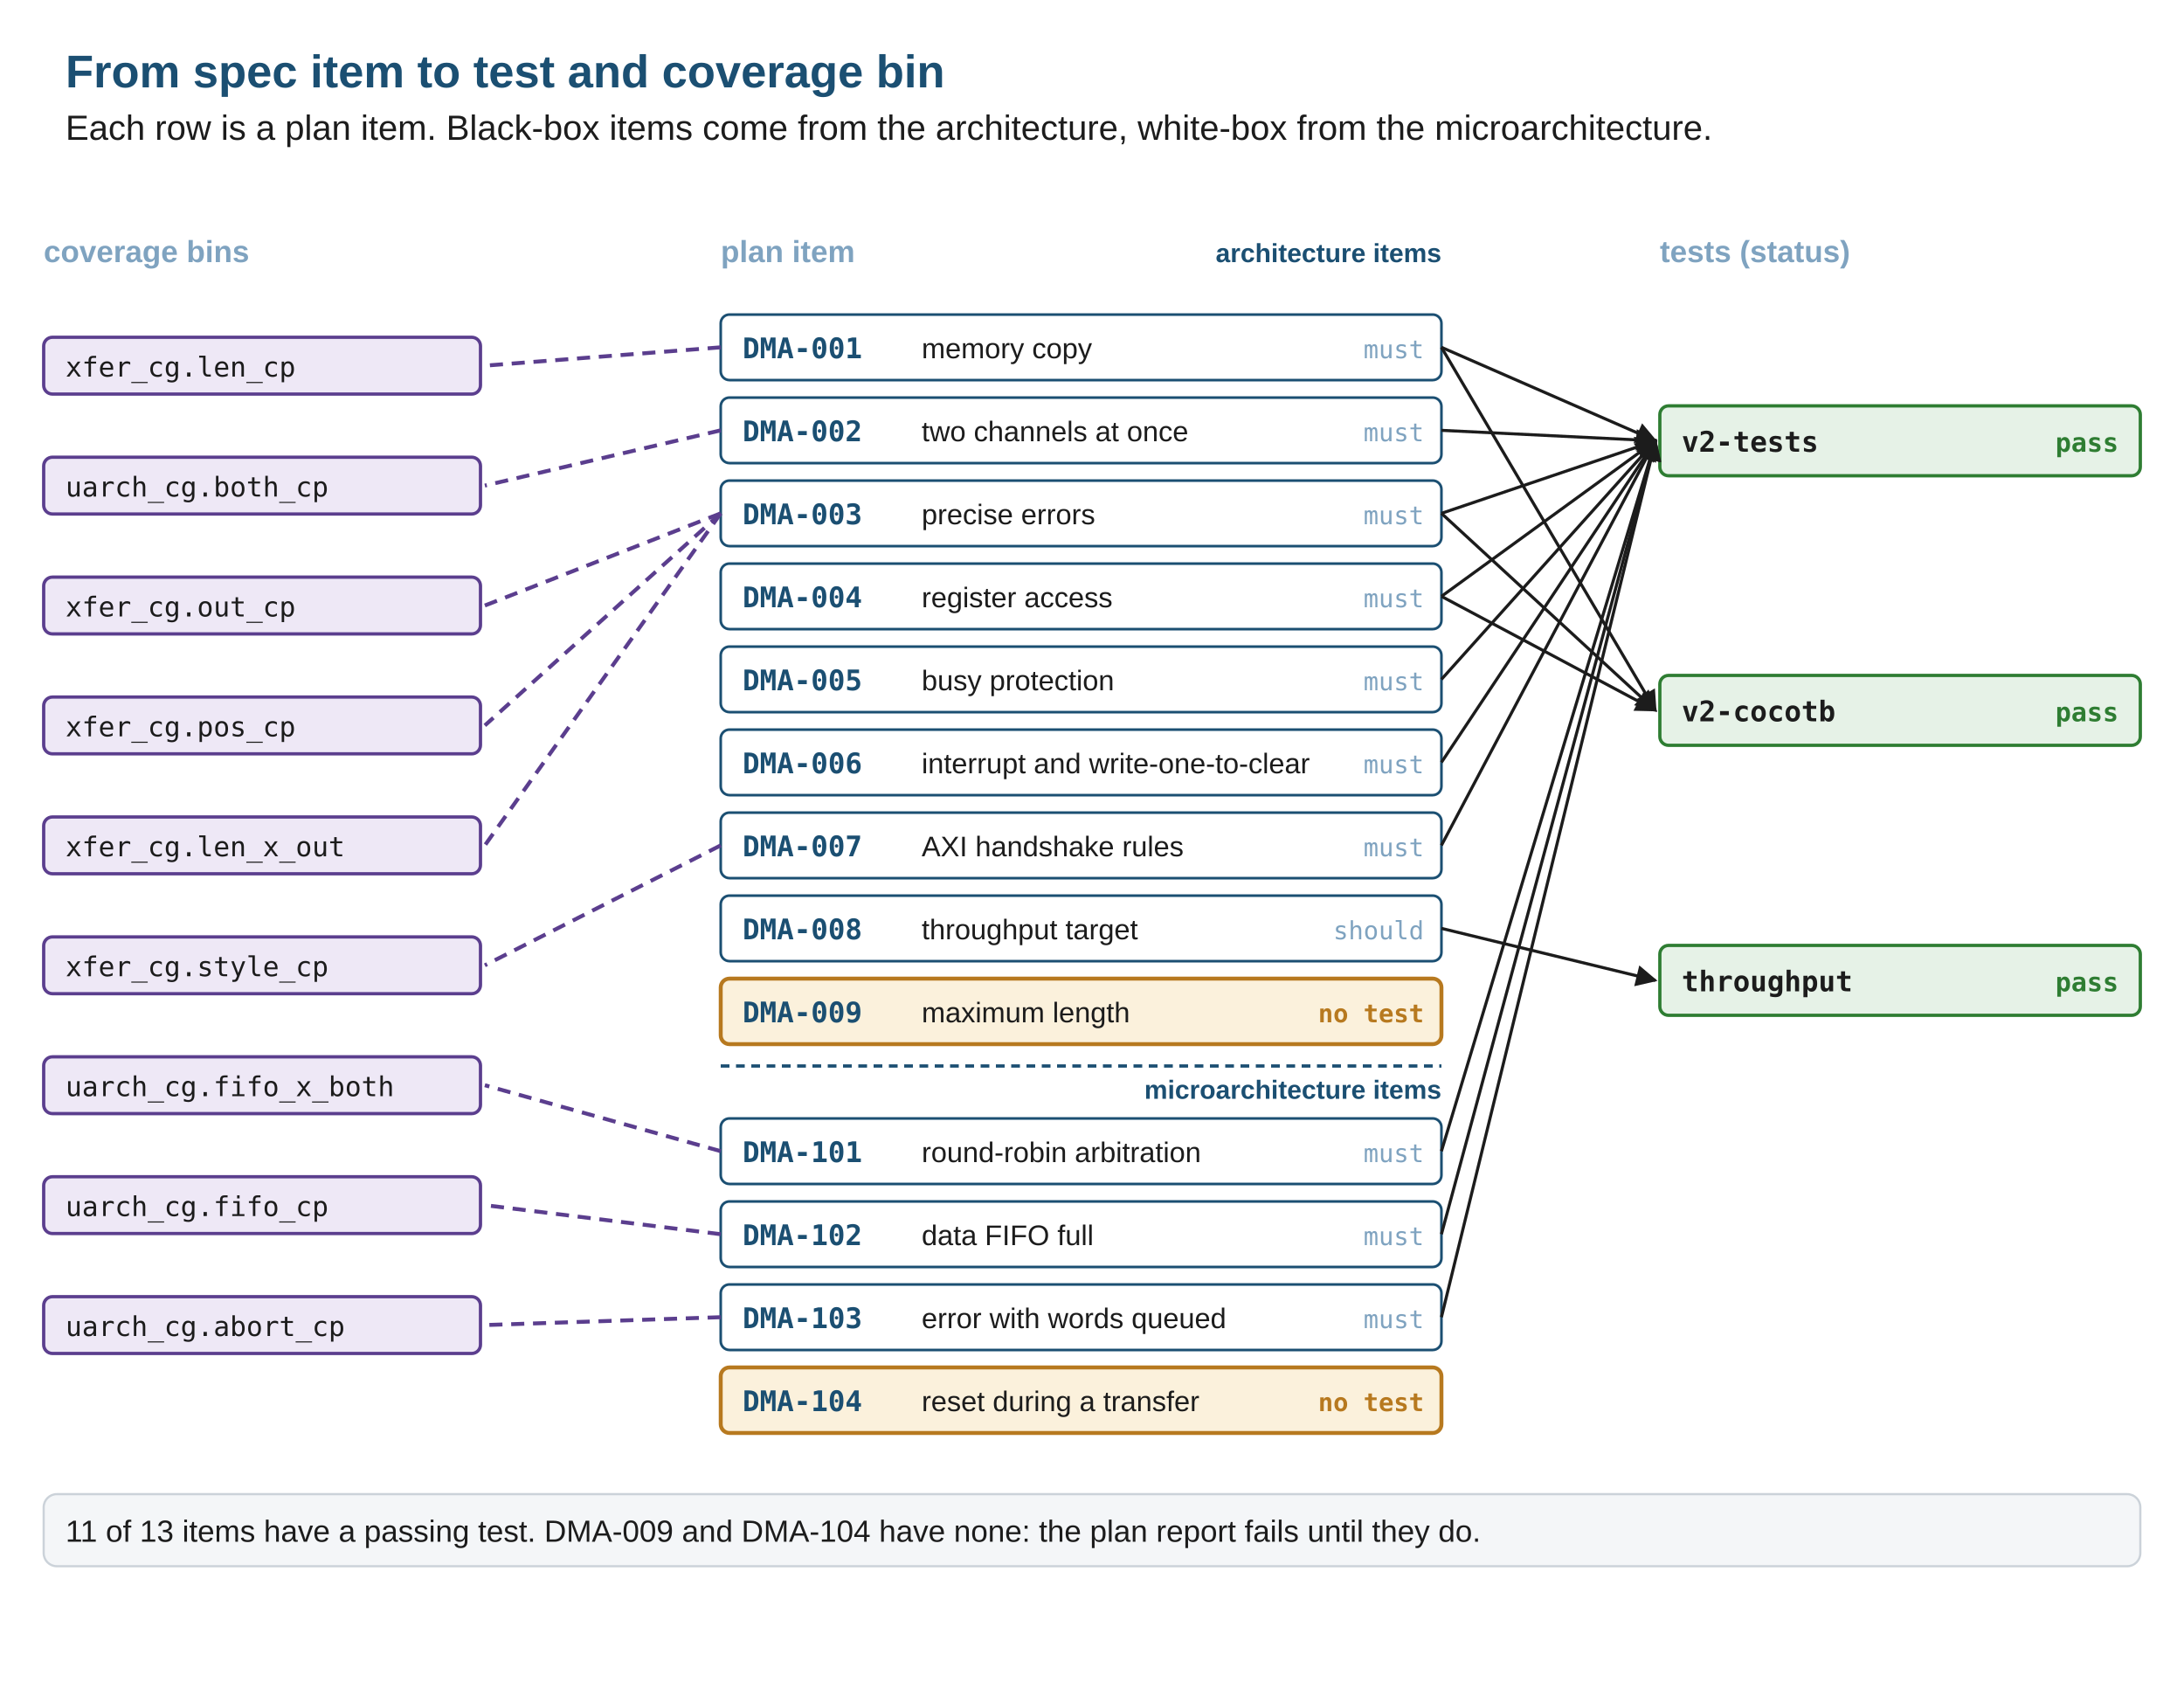
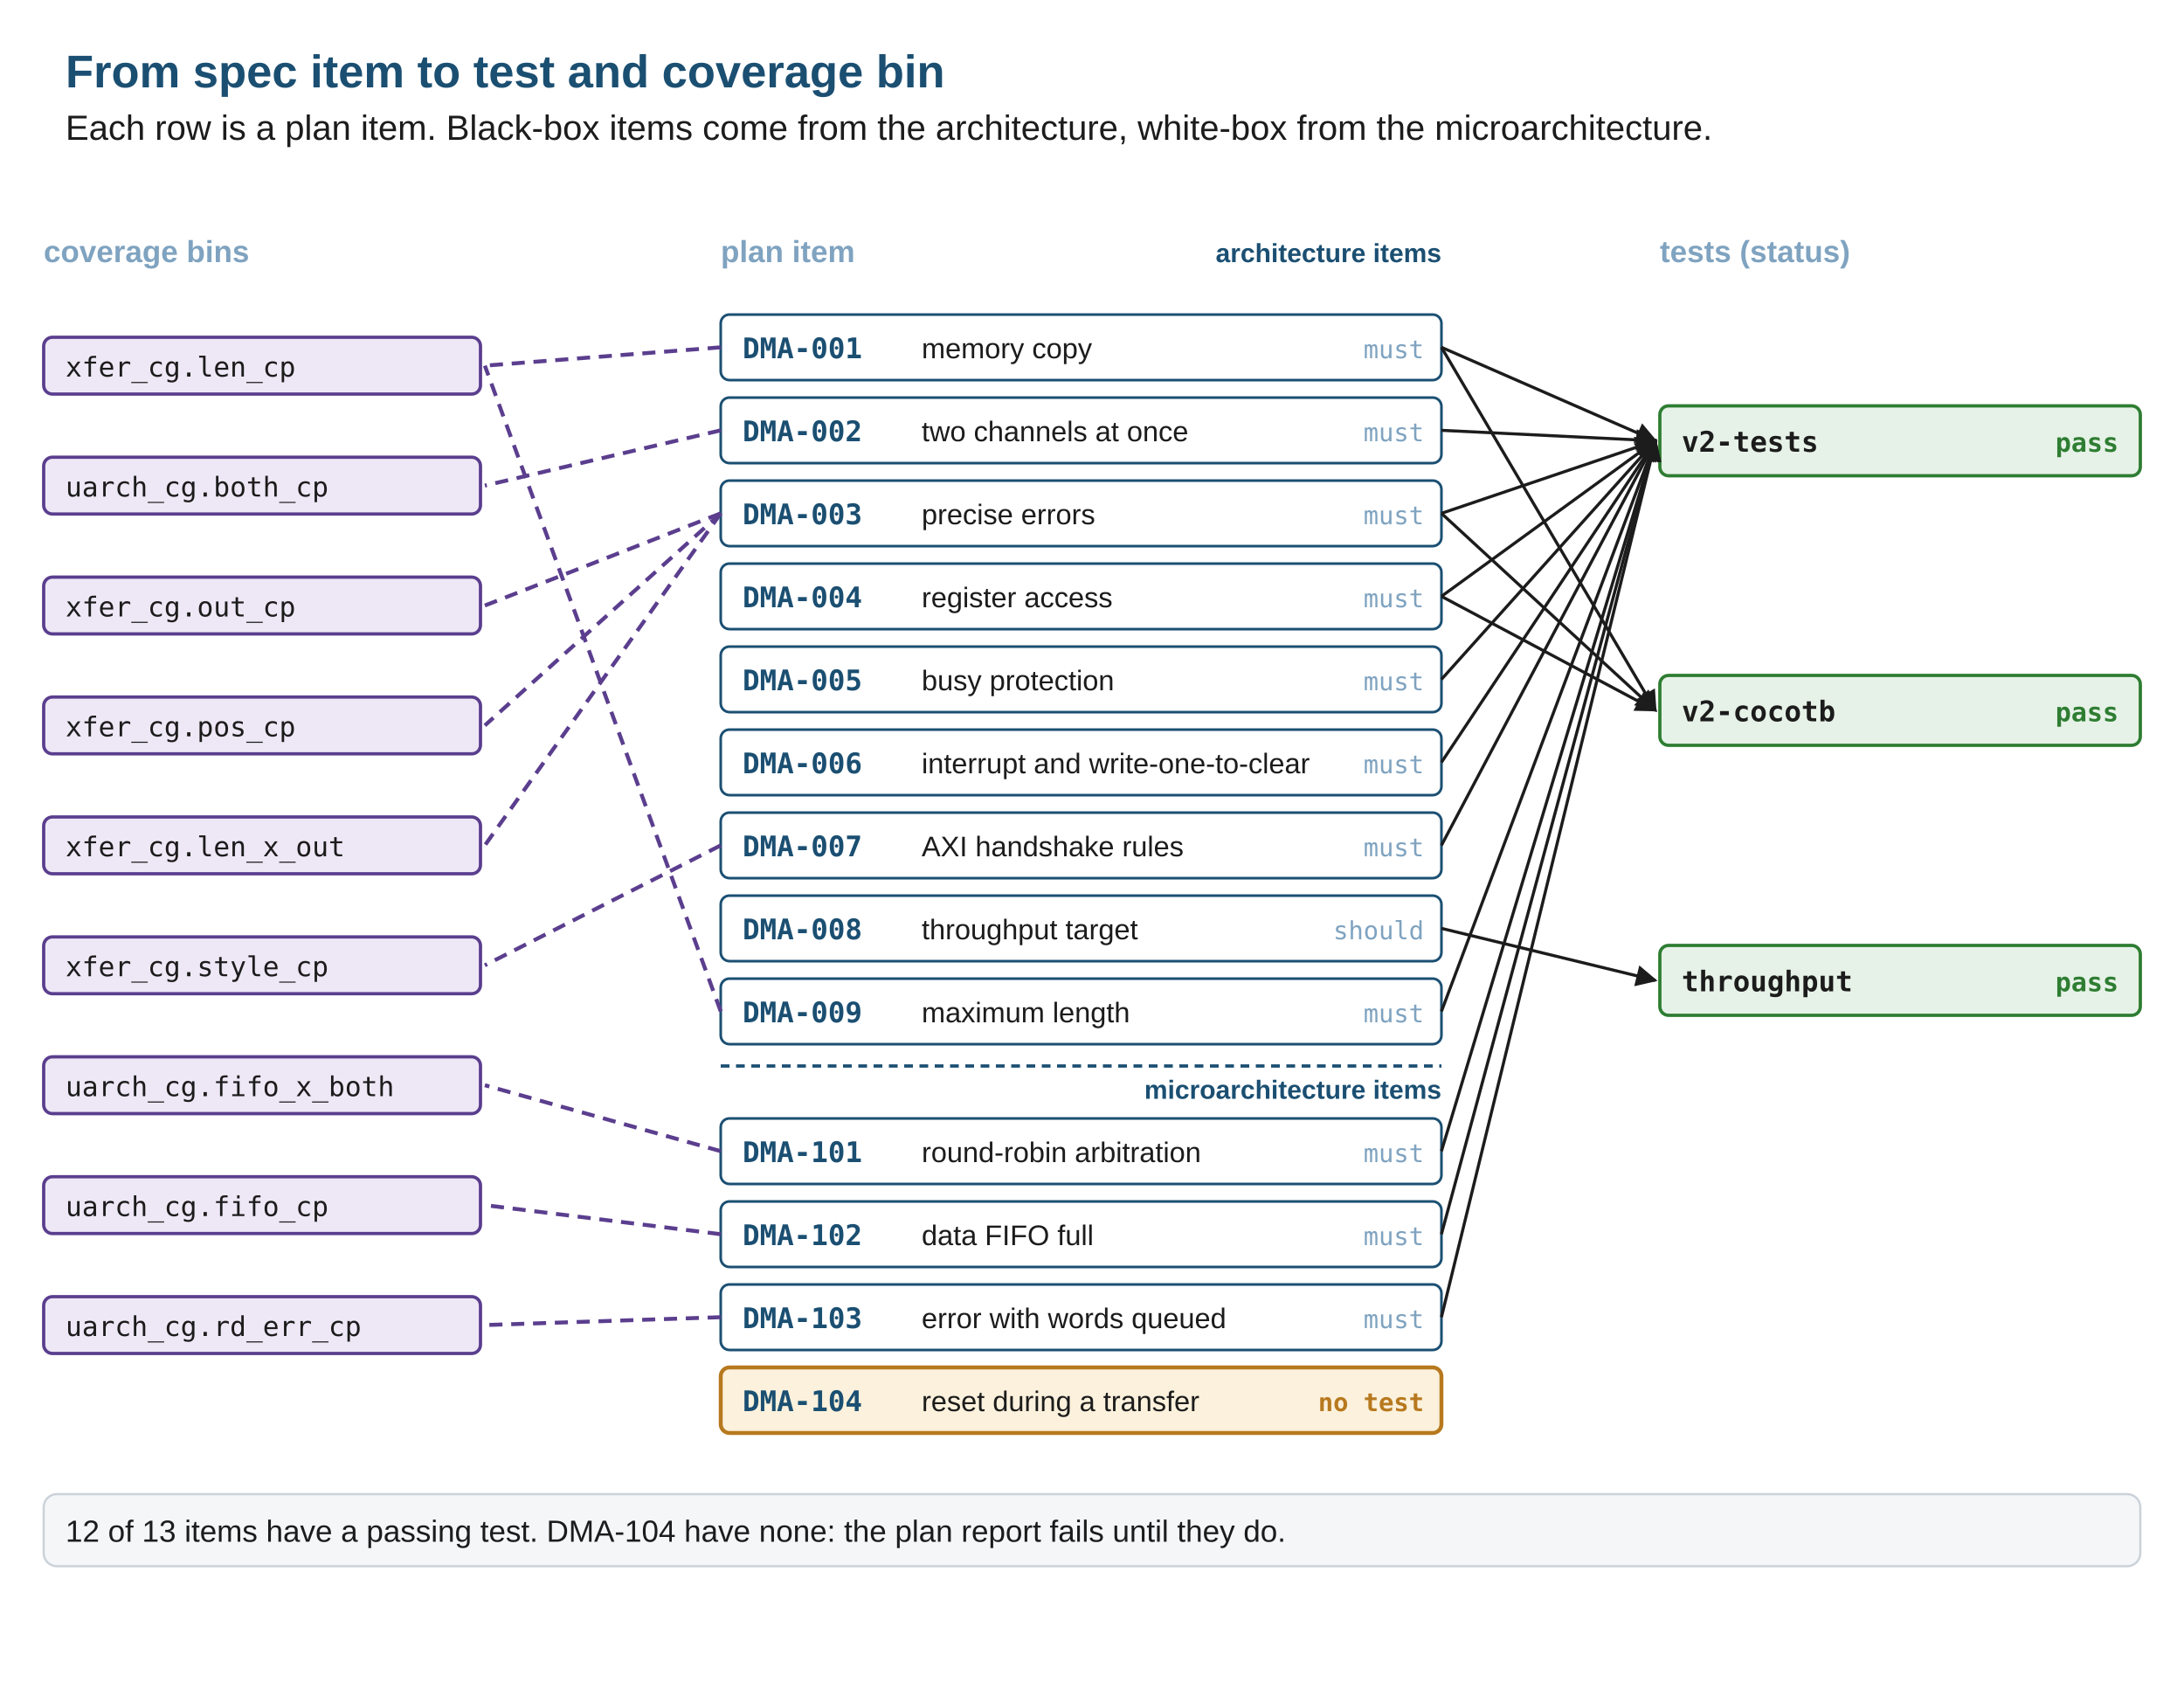
<svg xmlns="http://www.w3.org/2000/svg" viewBox="0 0 1000 770" width="1000" height="770" role="img" aria-label="Traceability diagram: coverage bins on the left, plan items in the middle, tests on the right; two must-have items have no test">
  <defs>
    <marker id="ah" viewBox="0 0 10 10" refX="9" refY="5" markerWidth="8" markerHeight="8" orient="auto-start-reverse">
      <path d="M0,0 L10,5 L0,10 Z" fill="#7FA3C0" />
    </marker>
    <marker id="ahj" viewBox="0 0 10 10" refX="9" refY="5" markerWidth="8" markerHeight="8" orient="auto-start-reverse">
      <path d="M0,0 L10,5 L0,10 Z" fill="#5B3E8E" />
    </marker>
    <marker id="ahd" viewBox="0 0 10 10" refX="9" refY="5" markerWidth="7" markerHeight="7" orient="auto-start-reverse">
      <path d="M0,0 L10,5 L0,10 Z" fill="#1B4F72" />
    </marker>
    <marker id="ahc" viewBox="0 0 10 10" refX="9" refY="5" markerWidth="7" markerHeight="7" orient="auto-start-reverse">
      <path d="M0,0 L10,5 L0,10 Z" fill="#B7791F" />
    </marker>
    <marker id="ahg" viewBox="0 0 10 10" refX="9" refY="5" markerWidth="7" markerHeight="7" orient="auto-start-reverse">
      <path d="M0,0 L10,5 L0,10 Z" fill="#1C1C1C" />
    </marker>
    <pattern id="hatch" width="6" height="6" patternUnits="userSpaceOnUse" patternTransform="rotate(45)">
      <line x1="0" y1="0" x2="0" y2="6" stroke="#CBD2D9" stroke-width="2" />
    </pattern>
  </defs>
  <rect width="1000" height="770" fill="white" />
  <text x="30" y="40.0" font-family="'Source Sans 3', 'Helvetica Neue', Arial, sans-serif" font-size="21" font-weight="700" text-anchor="start" fill="#1B4F72">From spec item to test and coverage bin</text>
  <text x="30" y="64.0" font-family="'Source Sans 3', 'Helvetica Neue', Arial, sans-serif" font-size="16" font-weight="400" text-anchor="start" fill="#1C1C1C">Each row is a plan item. Black-box items come from the architecture, white-box from the microarchitecture.</text>
  <text x="330.0" y="120.0" font-family="'Source Sans 3', 'Helvetica Neue', Arial, sans-serif" font-size="14" font-weight="700" text-anchor="start" fill="#7FA3C0">plan item</text>
  <text x="20.0" y="120.0" font-family="'Source Sans 3', 'Helvetica Neue', Arial, sans-serif" font-size="14" font-weight="700" text-anchor="start" fill="#7FA3C0">coverage bins</text>
  <text x="760.0" y="120.0" font-family="'Source Sans 3', 'Helvetica Neue', Arial, sans-serif" font-size="14" font-weight="700" text-anchor="start" fill="#7FA3C0">tests (status)</text>
  <rect x="20.0" y="154.4" width="200.0" height="26.0" rx="4" fill="#EEE8F6" stroke="#5B3E8E" stroke-width="1.5" />
  <text x="30.0" y="172.4" font-family="'JetBrains Mono', Menlo, monospace" font-size="12.5" font-weight="500" text-anchor="start" fill="#1C1C1C">xfer_cg.len_cp</text>
  <rect x="20.0" y="209.3" width="200.0" height="26.0" rx="4" fill="#EEE8F6" stroke="#5B3E8E" stroke-width="1.5" />
  <text x="30.0" y="227.3" font-family="'JetBrains Mono', Menlo, monospace" font-size="12.5" font-weight="500" text-anchor="start" fill="#1C1C1C">uarch_cg.both_cp</text>
  <rect x="20.0" y="264.2" width="200.0" height="26.0" rx="4" fill="#EEE8F6" stroke="#5B3E8E" stroke-width="1.5" />
  <text x="30.0" y="282.2" font-family="'JetBrains Mono', Menlo, monospace" font-size="12.5" font-weight="500" text-anchor="start" fill="#1C1C1C">xfer_cg.out_cp</text>
  <rect x="20.0" y="319.1" width="200.0" height="26.0" rx="4" fill="#EEE8F6" stroke="#5B3E8E" stroke-width="1.5" />
  <text x="30.0" y="337.1" font-family="'JetBrains Mono', Menlo, monospace" font-size="12.5" font-weight="500" text-anchor="start" fill="#1C1C1C">xfer_cg.pos_cp</text>
  <rect x="20.0" y="374.0" width="200.0" height="26.0" rx="4" fill="#EEE8F6" stroke="#5B3E8E" stroke-width="1.5" />
  <text x="30.0" y="392.0" font-family="'JetBrains Mono', Menlo, monospace" font-size="12.5" font-weight="500" text-anchor="start" fill="#1C1C1C">xfer_cg.len_x_out</text>
  <rect x="20.0" y="428.9" width="200.0" height="26.0" rx="4" fill="#EEE8F6" stroke="#5B3E8E" stroke-width="1.5" />
  <text x="30.0" y="446.9" font-family="'JetBrains Mono', Menlo, monospace" font-size="12.5" font-weight="500" text-anchor="start" fill="#1C1C1C">xfer_cg.style_cp</text>
  <rect x="20.0" y="483.8" width="200.0" height="26.0" rx="4" fill="#EEE8F6" stroke="#5B3E8E" stroke-width="1.5" />
  <text x="30.0" y="501.8" font-family="'JetBrains Mono', Menlo, monospace" font-size="12.5" font-weight="500" text-anchor="start" fill="#1C1C1C">uarch_cg.fifo_x_both</text>
  <rect x="20.0" y="538.7" width="200.0" height="26.0" rx="4" fill="#EEE8F6" stroke="#5B3E8E" stroke-width="1.5" />
  <text x="30.0" y="556.7" font-family="'JetBrains Mono', Menlo, monospace" font-size="12.5" font-weight="500" text-anchor="start" fill="#1C1C1C">uarch_cg.fifo_cp</text>
  <rect x="20.0" y="593.6" width="200.0" height="26.0" rx="4" fill="#EEE8F6" stroke="#5B3E8E" stroke-width="1.5" />
-   <text x="30.0" y="611.6" font-family="'JetBrains Mono', Menlo, monospace" font-size="12.5" font-weight="500" text-anchor="start" fill="#1C1C1C">uarch_cg.abort_cp</text>
+   <text x="30.0" y="611.6" font-family="'JetBrains Mono', Menlo, monospace" font-size="12.5" font-weight="500" text-anchor="start" fill="#1C1C1C">uarch_cg.rd_err_cp</text>
  <rect x="760.0" y="185.8" width="220.0" height="32.0" rx="4" fill="#E6F2E7" stroke="#2E7D32" stroke-width="1.5" />
  <text x="770.0" y="206.8" font-family="'JetBrains Mono', Menlo, monospace" font-size="13" font-weight="600" text-anchor="start" fill="#1C1C1C">v2-tests</text>
  <text x="970.0" y="206.8" font-family="'JetBrains Mono', Menlo, monospace" font-size="12" font-weight="700" text-anchor="end" fill="#2E7D32">pass</text>
  <rect x="760.0" y="309.2" width="220.0" height="32.0" rx="4" fill="#E6F2E7" stroke="#2E7D32" stroke-width="1.5" />
  <text x="770.0" y="330.2" font-family="'JetBrains Mono', Menlo, monospace" font-size="13" font-weight="600" text-anchor="start" fill="#1C1C1C">v2-cocotb</text>
  <text x="970.0" y="330.2" font-family="'JetBrains Mono', Menlo, monospace" font-size="12" font-weight="700" text-anchor="end" fill="#2E7D32">pass</text>
  <rect x="760.0" y="432.8" width="220.0" height="32.0" rx="4" fill="#E6F2E7" stroke="#2E7D32" stroke-width="1.5" />
  <text x="770.0" y="453.8" font-family="'JetBrains Mono', Menlo, monospace" font-size="13" font-weight="600" text-anchor="start" fill="#1C1C1C">throughput</text>
  <text x="970.0" y="453.8" font-family="'JetBrains Mono', Menlo, monospace" font-size="12" font-weight="700" text-anchor="end" fill="#2E7D32">pass</text>
  <rect x="330.0" y="144.0" width="330.0" height="30.0" rx="4" fill="white" stroke="#1B4F72" stroke-width="1.2" />
  <text x="340.0" y="164.0" font-family="'JetBrains Mono', Menlo, monospace" font-size="13" font-weight="700" text-anchor="start" fill="#1B4F72">DMA-001</text>
  <text x="422.0" y="164.0" font-family="'Source Sans 3', 'Helvetica Neue', Arial, sans-serif" font-size="13" font-weight="400" text-anchor="start" fill="#1C1C1C">memory copy</text>
  <text x="652.0" y="164.0" font-family="'JetBrains Mono', Menlo, monospace" font-size="11.5" font-weight="400" text-anchor="end" fill="#7FA3C0">must</text>
  <path d="M330.0,159.0 L222.0,167.4" fill="none" stroke="#5B3E8E" stroke-width="1.8" stroke-dasharray="6 4" />
  <path d="M660.0,159.0 L758.0,201.8" fill="none" stroke="#1C1C1C" stroke-width="1.4" marker-end="url(#ahg)" />
  <path d="M660.0,159.0 L758.0,325.2" fill="none" stroke="#1C1C1C" stroke-width="1.4" marker-end="url(#ahg)" />
  <rect x="330.0" y="182.0" width="330.0" height="30.0" rx="4" fill="white" stroke="#1B4F72" stroke-width="1.2" />
  <text x="340.0" y="202.0" font-family="'JetBrains Mono', Menlo, monospace" font-size="13" font-weight="700" text-anchor="start" fill="#1B4F72">DMA-002</text>
  <text x="422.0" y="202.0" font-family="'Source Sans 3', 'Helvetica Neue', Arial, sans-serif" font-size="13" font-weight="400" text-anchor="start" fill="#1C1C1C">two channels at once</text>
  <text x="652.0" y="202.0" font-family="'JetBrains Mono', Menlo, monospace" font-size="11.5" font-weight="400" text-anchor="end" fill="#7FA3C0">must</text>
  <path d="M330.0,197.0 L222.0,222.3" fill="none" stroke="#5B3E8E" stroke-width="1.8" stroke-dasharray="6 4" />
  <path d="M660.0,197.0 L758.0,201.8" fill="none" stroke="#1C1C1C" stroke-width="1.4" marker-end="url(#ahg)" />
  <rect x="330.0" y="220.0" width="330.0" height="30.0" rx="4" fill="white" stroke="#1B4F72" stroke-width="1.2" />
  <text x="340.0" y="240.0" font-family="'JetBrains Mono', Menlo, monospace" font-size="13" font-weight="700" text-anchor="start" fill="#1B4F72">DMA-003</text>
  <text x="422.0" y="240.0" font-family="'Source Sans 3', 'Helvetica Neue', Arial, sans-serif" font-size="13" font-weight="400" text-anchor="start" fill="#1C1C1C">precise errors</text>
  <text x="652.0" y="240.0" font-family="'JetBrains Mono', Menlo, monospace" font-size="11.5" font-weight="400" text-anchor="end" fill="#7FA3C0">must</text>
  <path d="M330.0,235.0 L222.0,277.2" fill="none" stroke="#5B3E8E" stroke-width="1.8" stroke-dasharray="6 4" />
  <path d="M330.0,235.0 L222.0,332.1" fill="none" stroke="#5B3E8E" stroke-width="1.8" stroke-dasharray="6 4" />
  <path d="M330.0,235.0 L222.0,387.0" fill="none" stroke="#5B3E8E" stroke-width="1.8" stroke-dasharray="6 4" />
  <path d="M660.0,235.0 L758.0,201.8" fill="none" stroke="#1C1C1C" stroke-width="1.4" marker-end="url(#ahg)" />
  <path d="M660.0,235.0 L758.0,325.2" fill="none" stroke="#1C1C1C" stroke-width="1.4" marker-end="url(#ahg)" />
  <rect x="330.0" y="258.0" width="330.0" height="30.0" rx="4" fill="white" stroke="#1B4F72" stroke-width="1.2" />
  <text x="340.0" y="278.0" font-family="'JetBrains Mono', Menlo, monospace" font-size="13" font-weight="700" text-anchor="start" fill="#1B4F72">DMA-004</text>
  <text x="422.0" y="278.0" font-family="'Source Sans 3', 'Helvetica Neue', Arial, sans-serif" font-size="13" font-weight="400" text-anchor="start" fill="#1C1C1C">register access</text>
  <text x="652.0" y="278.0" font-family="'JetBrains Mono', Menlo, monospace" font-size="11.5" font-weight="400" text-anchor="end" fill="#7FA3C0">must</text>
  <path d="M660.0,273.0 L758.0,201.8" fill="none" stroke="#1C1C1C" stroke-width="1.4" marker-end="url(#ahg)" />
  <path d="M660.0,273.0 L758.0,325.2" fill="none" stroke="#1C1C1C" stroke-width="1.4" marker-end="url(#ahg)" />
  <rect x="330.0" y="296.0" width="330.0" height="30.0" rx="4" fill="white" stroke="#1B4F72" stroke-width="1.2" />
  <text x="340.0" y="316.0" font-family="'JetBrains Mono', Menlo, monospace" font-size="13" font-weight="700" text-anchor="start" fill="#1B4F72">DMA-005</text>
  <text x="422.0" y="316.0" font-family="'Source Sans 3', 'Helvetica Neue', Arial, sans-serif" font-size="13" font-weight="400" text-anchor="start" fill="#1C1C1C">busy protection</text>
  <text x="652.0" y="316.0" font-family="'JetBrains Mono', Menlo, monospace" font-size="11.5" font-weight="400" text-anchor="end" fill="#7FA3C0">must</text>
  <path d="M660.0,311.0 L758.0,201.8" fill="none" stroke="#1C1C1C" stroke-width="1.4" marker-end="url(#ahg)" />
  <rect x="330.0" y="334.0" width="330.0" height="30.0" rx="4" fill="white" stroke="#1B4F72" stroke-width="1.2" />
  <text x="340.0" y="354.0" font-family="'JetBrains Mono', Menlo, monospace" font-size="13" font-weight="700" text-anchor="start" fill="#1B4F72">DMA-006</text>
  <text x="422.0" y="354.0" font-family="'Source Sans 3', 'Helvetica Neue', Arial, sans-serif" font-size="13" font-weight="400" text-anchor="start" fill="#1C1C1C">interrupt and write-one-to-clear</text>
  <text x="652.0" y="354.0" font-family="'JetBrains Mono', Menlo, monospace" font-size="11.5" font-weight="400" text-anchor="end" fill="#7FA3C0">must</text>
  <path d="M660.0,349.0 L758.0,201.8" fill="none" stroke="#1C1C1C" stroke-width="1.4" marker-end="url(#ahg)" />
  <rect x="330.0" y="372.0" width="330.0" height="30.0" rx="4" fill="white" stroke="#1B4F72" stroke-width="1.2" />
  <text x="340.0" y="392.0" font-family="'JetBrains Mono', Menlo, monospace" font-size="13" font-weight="700" text-anchor="start" fill="#1B4F72">DMA-007</text>
  <text x="422.0" y="392.0" font-family="'Source Sans 3', 'Helvetica Neue', Arial, sans-serif" font-size="13" font-weight="400" text-anchor="start" fill="#1C1C1C">AXI handshake rules</text>
  <text x="652.0" y="392.0" font-family="'JetBrains Mono', Menlo, monospace" font-size="11.5" font-weight="400" text-anchor="end" fill="#7FA3C0">must</text>
  <path d="M330.0,387.0 L222.0,441.9" fill="none" stroke="#5B3E8E" stroke-width="1.8" stroke-dasharray="6 4" />
  <path d="M660.0,387.0 L758.0,201.8" fill="none" stroke="#1C1C1C" stroke-width="1.4" marker-end="url(#ahg)" />
  <rect x="330.0" y="410.0" width="330.0" height="30.0" rx="4" fill="white" stroke="#1B4F72" stroke-width="1.2" />
  <text x="340.0" y="430.0" font-family="'JetBrains Mono', Menlo, monospace" font-size="13" font-weight="700" text-anchor="start" fill="#1B4F72">DMA-008</text>
  <text x="422.0" y="430.0" font-family="'Source Sans 3', 'Helvetica Neue', Arial, sans-serif" font-size="13" font-weight="400" text-anchor="start" fill="#1C1C1C">throughput target</text>
  <text x="652.0" y="430.0" font-family="'JetBrains Mono', Menlo, monospace" font-size="11.5" font-weight="400" text-anchor="end" fill="#7FA3C0">should</text>
  <path d="M660.0,425.0 L758.0,448.8" fill="none" stroke="#1C1C1C" stroke-width="1.4" marker-end="url(#ahg)" />
-   <rect x="330.0" y="448.0" width="330.0" height="30.0" rx="4" fill="#FBF1DC" stroke="#B7791F" stroke-width="1.8" />
+   <rect x="330.0" y="448.0" width="330.0" height="30.0" rx="4" fill="white" stroke="#1B4F72" stroke-width="1.2" />
  <text x="340.0" y="468.0" font-family="'JetBrains Mono', Menlo, monospace" font-size="13" font-weight="700" text-anchor="start" fill="#1B4F72">DMA-009</text>
  <text x="422.0" y="468.0" font-family="'Source Sans 3', 'Helvetica Neue', Arial, sans-serif" font-size="13" font-weight="400" text-anchor="start" fill="#1C1C1C">maximum length</text>
-   <text x="652.0" y="468.0" font-family="'JetBrains Mono', Menlo, monospace" font-size="11.5" font-weight="700" text-anchor="end" fill="#B7791F">no test</text>
+   <text x="652.0" y="468.0" font-family="'JetBrains Mono', Menlo, monospace" font-size="11.5" font-weight="400" text-anchor="end" fill="#7FA3C0">must</text>
+   <path d="M330.0,463.0 L222.0,167.4" fill="none" stroke="#5B3E8E" stroke-width="1.8" stroke-dasharray="6 4" />
+   <path d="M660.0,463.0 L758.0,201.8" fill="none" stroke="#1C1C1C" stroke-width="1.4" marker-end="url(#ahg)" />
  <line x1="330.0" y1="488.0" x2="660.0" y2="488.0" stroke="#1B4F72" stroke-width="1.5" stroke-dasharray="4 3" />
  <text x="660.0" y="503.0" font-family="'Source Sans 3', 'Helvetica Neue', Arial, sans-serif" font-size="12" font-weight="700" text-anchor="end" fill="#1B4F72">microarchitecture items</text>
  <rect x="330.0" y="512.0" width="330.0" height="30.0" rx="4" fill="white" stroke="#1B4F72" stroke-width="1.2" />
  <text x="340.0" y="532.0" font-family="'JetBrains Mono', Menlo, monospace" font-size="13" font-weight="700" text-anchor="start" fill="#1B4F72">DMA-101</text>
  <text x="422.0" y="532.0" font-family="'Source Sans 3', 'Helvetica Neue', Arial, sans-serif" font-size="13" font-weight="400" text-anchor="start" fill="#1C1C1C">round-robin arbitration</text>
  <text x="652.0" y="532.0" font-family="'JetBrains Mono', Menlo, monospace" font-size="11.5" font-weight="400" text-anchor="end" fill="#7FA3C0">must</text>
  <path d="M330.0,527.0 L222.0,496.8" fill="none" stroke="#5B3E8E" stroke-width="1.8" stroke-dasharray="6 4" />
  <path d="M660.0,527.0 L758.0,201.8" fill="none" stroke="#1C1C1C" stroke-width="1.4" marker-end="url(#ahg)" />
  <rect x="330.0" y="550.0" width="330.0" height="30.0" rx="4" fill="white" stroke="#1B4F72" stroke-width="1.2" />
  <text x="340.0" y="570.0" font-family="'JetBrains Mono', Menlo, monospace" font-size="13" font-weight="700" text-anchor="start" fill="#1B4F72">DMA-102</text>
  <text x="422.0" y="570.0" font-family="'Source Sans 3', 'Helvetica Neue', Arial, sans-serif" font-size="13" font-weight="400" text-anchor="start" fill="#1C1C1C">data FIFO full</text>
  <text x="652.0" y="570.0" font-family="'JetBrains Mono', Menlo, monospace" font-size="11.5" font-weight="400" text-anchor="end" fill="#7FA3C0">must</text>
  <path d="M330.0,565.0 L222.0,551.7" fill="none" stroke="#5B3E8E" stroke-width="1.8" stroke-dasharray="6 4" />
  <path d="M660.0,565.0 L758.0,201.8" fill="none" stroke="#1C1C1C" stroke-width="1.4" marker-end="url(#ahg)" />
  <rect x="330.0" y="588.0" width="330.0" height="30.0" rx="4" fill="white" stroke="#1B4F72" stroke-width="1.2" />
  <text x="340.0" y="608.0" font-family="'JetBrains Mono', Menlo, monospace" font-size="13" font-weight="700" text-anchor="start" fill="#1B4F72">DMA-103</text>
  <text x="422.0" y="608.0" font-family="'Source Sans 3', 'Helvetica Neue', Arial, sans-serif" font-size="13" font-weight="400" text-anchor="start" fill="#1C1C1C">error with words queued</text>
  <text x="652.0" y="608.0" font-family="'JetBrains Mono', Menlo, monospace" font-size="11.5" font-weight="400" text-anchor="end" fill="#7FA3C0">must</text>
  <path d="M330.0,603.0 L222.0,606.6" fill="none" stroke="#5B3E8E" stroke-width="1.8" stroke-dasharray="6 4" />
  <path d="M660.0,603.0 L758.0,201.8" fill="none" stroke="#1C1C1C" stroke-width="1.4" marker-end="url(#ahg)" />
  <rect x="330.0" y="626.0" width="330.0" height="30.0" rx="4" fill="#FBF1DC" stroke="#B7791F" stroke-width="1.8" />
  <text x="340.0" y="646.0" font-family="'JetBrains Mono', Menlo, monospace" font-size="13" font-weight="700" text-anchor="start" fill="#1B4F72">DMA-104</text>
  <text x="422.0" y="646.0" font-family="'Source Sans 3', 'Helvetica Neue', Arial, sans-serif" font-size="13" font-weight="400" text-anchor="start" fill="#1C1C1C">reset during a transfer</text>
  <text x="652.0" y="646.0" font-family="'JetBrains Mono', Menlo, monospace" font-size="11.5" font-weight="700" text-anchor="end" fill="#B7791F">no test</text>
  <text x="660.0" y="120.0" font-family="'Source Sans 3', 'Helvetica Neue', Arial, sans-serif" font-size="12" font-weight="700" text-anchor="end" fill="#1B4F72">architecture items</text>
  <rect x="20" y="684" width="960" height="33" rx="6" fill="#F4F6F8" stroke="#CBD2D9" />
-   <text x="30" y="705.8" font-family="'Source Sans 3', 'Helvetica Neue', Arial, sans-serif" font-size="14" font-weight="400" text-anchor="start" fill="#1C1C1C">11 of 13 items have a passing test. DMA-009 and DMA-104 have none: the plan report fails until they do.</text>
+   <text x="30" y="705.8" font-family="'Source Sans 3', 'Helvetica Neue', Arial, sans-serif" font-size="14" font-weight="400" text-anchor="start" fill="#1C1C1C">12 of 13 items have a passing test. DMA-104 have none: the plan report fails until they do.</text>
</svg>
